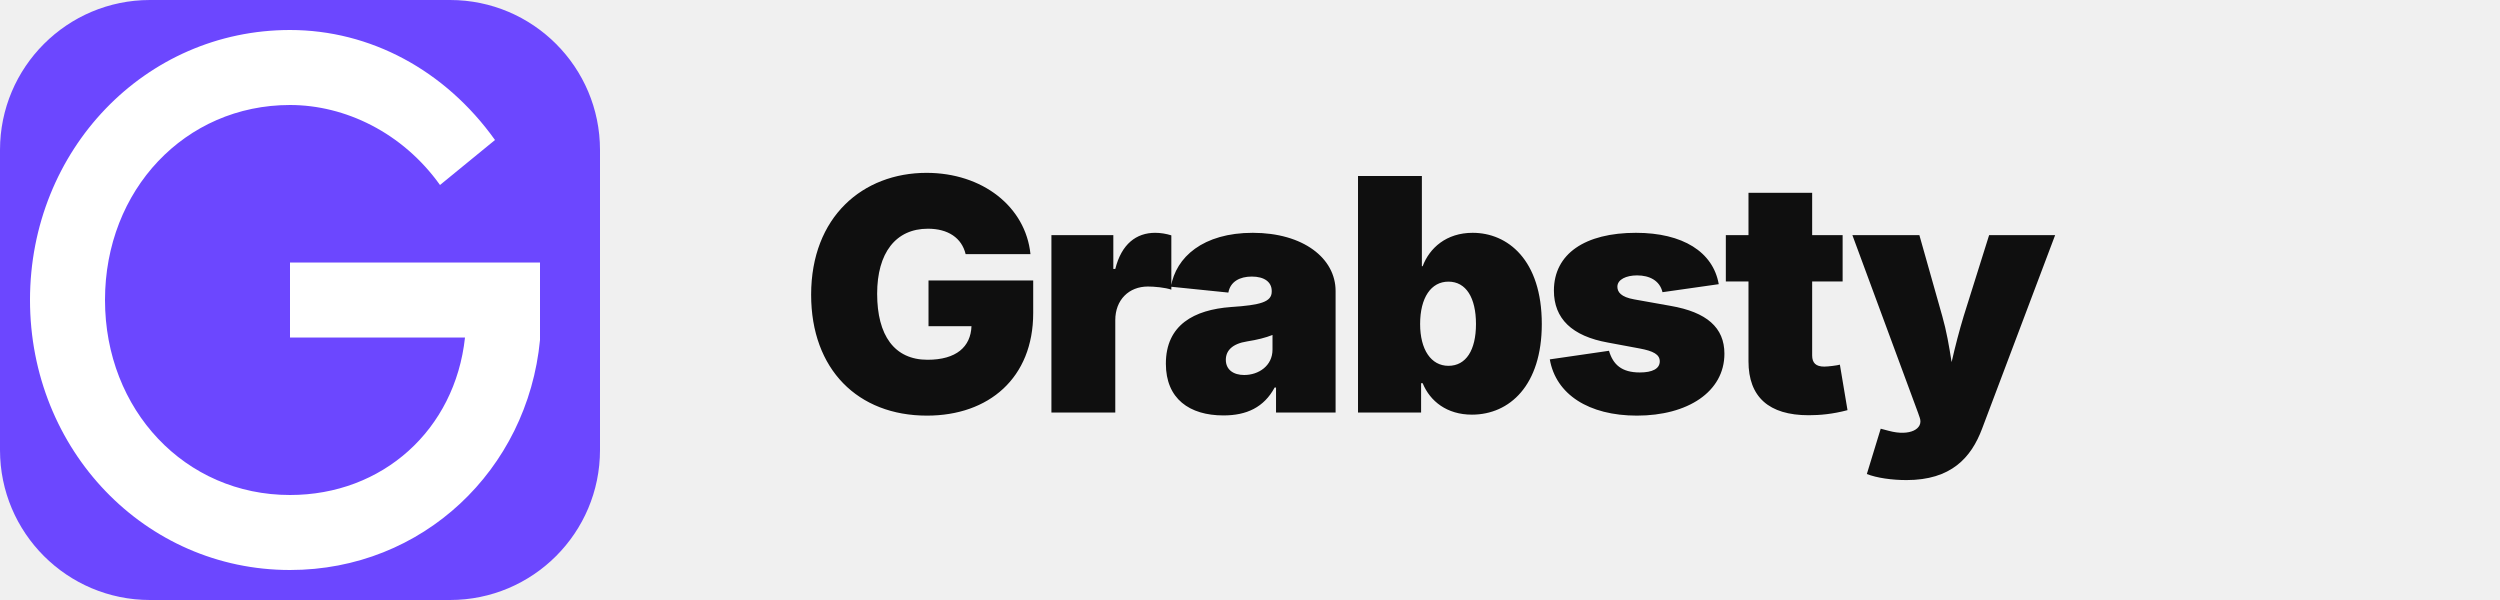
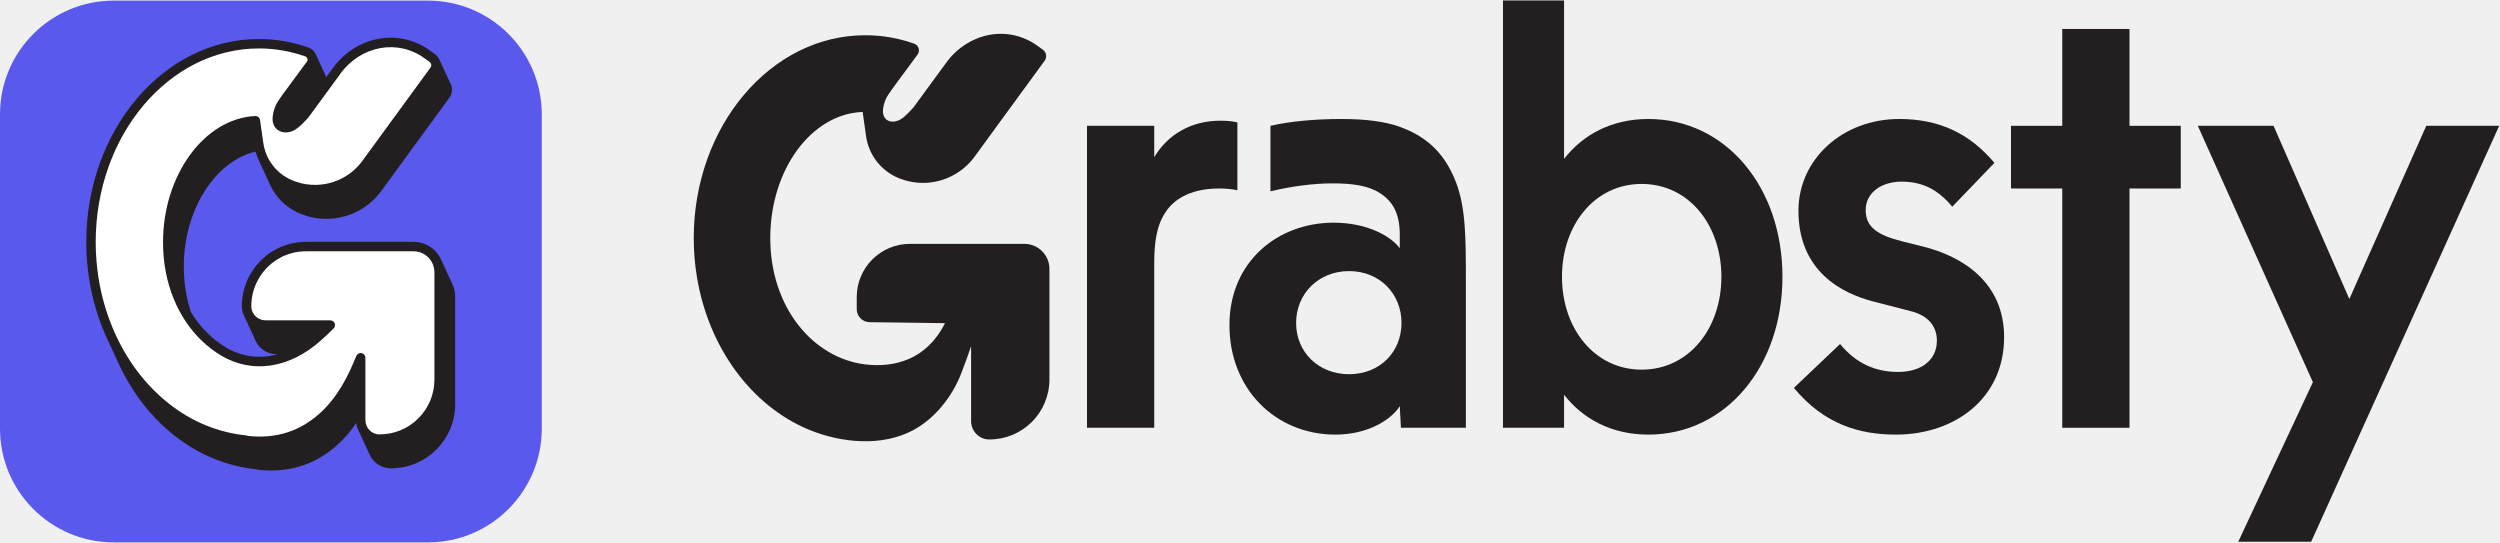
- <svg xmlns="http://www.w3.org/2000/svg" viewBox="0 0 200 48" width="200" height="48" fill="none">
-   <rect width="48" height="48" rx="12" fill="#6C47FF" />
-   <path d="M 35.2 14.8 C 32.2 10.6 27.6 8.4 23.2 8.4 C 14.8 8.4 8.4 15.2 8.4 24 C 8.4 32.8 14.8 39.6 23.2 39.6 C 30.6 39.6 36.4 34.4 37.2 27 L 23.2 27 L 23.2 21 L 43.2 21 L 43.2 27.2 C 42.2 37.6 33.8 45.6 23.2 45.6 C 11.6 45.6 2.4 36 2.4 24 C 2.4 12 11.6 2.4 23.2 2.4 C 29.6 2.4 35.6 5.6 39.6 11.2 L 35.2 14.8 Z" fill="#FFFFFF" transform="translate(0, 0)" />
-   <text x="64" y="33" font-family="Inter, -apple-system, BlinkMacSystemFont, 'Segoe UI', Roboto, sans-serif" font-size="26" font-weight="900" fill="#0F0F0F" letter-spacing="-0.8">Grabsty</text>
+ <svg xmlns="http://www.w3.org/2000/svg" viewBox="0 0 221.5 48" width="221" height="48" role="img" aria-label="Grabsty">
+   <g transform="scale(0.024) translate(-326.5 -506.5)">
+     <rect x="326.5" y="506.5" width="2000" height="2000" rx="420" fill="#5A59EE" />
+     <path transform="matrix(1 0 0 -1 1712.22 1903.49)" d="M0 0C-.434 3.875-2.046 7.346-4.644 10.054-5.077 13.929-6.69 17.403-9.289 20.111-9.723 23.986-11.336 27.457-13.933 30.164-14.367 34.039-15.979 37.514-18.579 40.221-19.012 44.096-20.625 47.567-23.222 50.275-23.656 54.15-25.269 57.624-27.868 60.332-28.302 64.207-29.916 67.68-32.514 70.388-32.948 74.263-34.56 77.734-37.157 80.442-37.995 87.927-43.391 94.194-50.927 95.659-58.989 97.232-67.256 92.814-70.403 85.075-99.115 13.889-138.016-67.302-208.759-129.753-239.513-156.883-273.26-177.609-309.048-191.362-345.194-205.267-384.826-212.318-426.806-212.318L-437.828-212.232C-440.72-211.952-443.611-211.85-446.554-211.756L-449.99-211.629C-458.971-211.161-468.241-210.676-476.032-208.456-477.018-208.176-478.039-207.989-479.059-207.878-527.435-202.971-578.124-190.188-625.598-170.925-724.236-130.731-813.163-59.784-882.732 34.212-902.092 60.453-919.569 88.374-935.425 117.45-955.104 168.285-970.042 221.655-979.2 276.745-986.787 322.343-990.631 368.852-990.631 414.974-990.631 809.227-720.28 1129.978-387.962 1129.978-355.144 1129.978-322.64 1126.492-290.586 1120.25L-341.162 1051.643C-346.367 1044.64-351.215 1037.636-355.893 1030.709-368.837 1012.296-376.372 992.105-378.958 969.053-380.598 954.914-377.946 942.199-371.79 932.106-370.604 928.481-369.04 925.114-367.12 921.985-365.937 918.385-364.385 915.04-362.475 911.93-361.292 908.332-359.739 904.986-357.832 901.878-356.649 898.276-355.094 894.93-353.186 891.821-352.003 888.22-350.45 884.877-348.542 881.767-347.359 878.165-345.805 874.82-343.897 871.71-342.713 868.109-341.16 864.766-339.253 861.656-338.06 858.028-336.489 854.659-334.56 851.53-332.563 845.499-329.757 839.954-325.758 835.38-317.032 825.544-304.87 820.207-290.259 819.939-272.501 819.939-256.495 826.267-241.407 839.198-231.422 847.614-222.458 856.34-214.158 865.661-210.143 869.475-206.963 873.081-204.258 876.539L-86.194 1037.969C-21.266 1126.334 88.452 1156.64 180.255 1117.871L-48.103 805.225C-70.709 774.237-101.173 749.833-136.23 734.652-187.48 712.488-244.956 710.753-296.342 729.532-326.248 740-351.844 757.927-371.732 780.696-371.822 781.312-372.024 781.891-372.109 782.509L-383.948 865.593C-384.452 869.167-386.194 872.136-388.446 874.615L-388.593 875.648C-389.097 879.224-390.84 882.206-393.094 884.697L-393.237 885.704C-393.741 889.28-395.485 892.263-397.739 894.754L-397.882 895.758C-398.386 899.335-400.129 902.317-402.383 904.808L-402.527 905.814C-403.031 909.391-404.774 912.374-407.028 914.865L-407.171 915.869C-407.675 919.445-409.419 922.427-411.673 924.918L-411.816 925.925C-412.32 929.502-414.063 932.485-416.318 934.976L-416.462 935.981C-416.966 939.557-418.709 942.54-420.963 945.031L-421.107 946.036C-421.61 949.612-423.354 952.594-425.608 955.085L-425.751 956.092C-427.01 965.017-434.715 971.328-443.884 971.03-631.347 961.526-783.872 752.682-783.872 505.472-783.872 466.907-780.368 429.392-773.445 393.991-764.944 350.177-751.336 308.887-732.965 270.479-731.444 267.107-729.909 263.744-728.317 260.415-726.796 257.042-725.259 253.68-723.667 250.35-722.151 246.985-720.618 243.633-719.029 240.312-717.509 236.94-715.974 233.577-714.381 230.249-712.864 226.882-711.33 223.526-709.74 220.201-708.22 216.829-706.685 213.467-705.092 210.138-703.575 206.771-702.041 203.415-700.451 200.091-698.93 196.719-697.395 193.356-695.803 190.027-684.807 165.622-672.002 142.292-657.225 120.277-622.491 68.789-577.688 25.899-527.662-3.749-412.354-72.221-274.474-51.299-158.859 52.183-142.938 66.289-127.187 81.206-112.049 96.519-107.099 101.516-105.653 108.991-108.358 115.476-109.164 117.409-110.368 119.054-111.742 120.532-111.909 122.224-112.326 123.909-113.002 125.531-113.808 127.464-115.013 129.108-116.386 130.587-116.553 132.28-116.971 133.965-117.647 135.587-118.453 137.52-119.657 139.164-121.031 140.643-121.198 142.334-121.616 144.02-122.292 145.642-123.098 147.575-124.302 149.219-125.676 150.698-125.843 152.39-126.26 154.075-126.937 155.698-127.742 157.63-128.947 159.275-130.32 160.754-130.487 162.445-130.905 164.13-131.581 165.753-132.387 167.685-133.592 169.33-134.965 170.809-135.132 172.501-135.55 174.186-136.226 175.808-137.032 177.741-138.236 179.387-139.611 180.866-139.778 182.557-140.196 184.242-140.872 185.864-141.677 187.797-142.882 189.442-144.255 190.92-144.422 192.612-144.84 194.297-145.516 195.919-146.322 197.852-147.527 199.496-148.9 200.975-149.067 202.668-149.485 204.353-150.161 205.975-152.866 212.46-159.21 216.683-166.235 216.683H-404.863C-407.41 216.706-409.871 217.078-412.336 217.426-407.504 242.388-398.15 266.053-384.373 287.252-347.36 346.068-283.642 381.184-213.954 381.184H182.983C195.495 381.184 207.374 378.051 217.996 372.587V-2.087C217.996-56.399 196.819-107.309 158.309-145.487 120.377-183.418 69.757-204.306 14.73-204.306 11.391-204.306 8.142-203.919 4.978-203.293V-11.939C4.978-7.305 3.029-3.155 0 0" fill="#231F20" />
+     <path transform="matrix(1 0 0 -1 2006.86 1599.47)" d="M0 0V-396.61C0-460.28-24.84-519.97-69.95-564.69-114.41-609.15-173.78-633.66-237.05-633.66-274.79-633.66-306.31-609.9-318.69-576.72-320.41-573.45-322.03-570.16-323.34-566.67-325.06-563.4-326.68-560.11-327.98-556.61-329.7-553.34-331.32-550.05-332.63-546.56-334.35-543.29-335.97-540-337.27-536.5-338.99-533.23-340.61-529.94-341.92-526.44-343.64-523.18-345.26-519.89-346.56-516.39-348.28-513.12-349.9-509.83-351.21-506.34-352.93-503.07-354.55-499.78-355.85-496.28-360.64-487.18-363.83-477.22-365.18-466.58-385.45-496.12-409.36-524.63-438.55-550.39-472.43-580.28-509.72-603.16-549.38-618.4-589.52-633.84-633.36-641.67-679.64-641.67H-689.05C-690.99-641.67-693.2-641.6-695.14-641.28-696.18-641.22-698.3-641.16-700.46-641.1L-704.27-640.96C-714.56-640.42-725.79-639.84-736.86-636.91-788.04-631.57-841.51-618.03-891.55-597.72-996.14-555.1-1090.19-480.17-1163.58-381.01-1192.85-341.34-1218.22-298.2-1239.72-252.64-1241.34-249.33-1242.8-245.92-1244.37-242.58-1245.99-239.28-1247.44-235.87-1249.01-232.53-1250.63-229.22-1252.09-225.81-1253.66-222.47-1255.28-219.16-1256.73-215.76-1258.3-212.42-1259.92-209.11-1261.38-205.7-1262.95-202.36-1264.57-199.06-1266.02-195.65-1267.59-192.32-1269.21-189.01-1270.66-185.6-1272.24-182.26-1273.86-178.94-1275.31-175.53-1276.89-172.19-1311.72-100.97-1336.57-23.34-1350 57.51-1357.91 104.99-1361.91 153.42-1361.91 201.45-1361.91 614.91-1075.93 951.29-724.4 951.29-662.13 951.29-600.69 940.7-541.81 919.81-527.9 915-516.99 903.73-512.47 889.67-510.55 886.54-509 883.18-507.83 879.63-505.91 876.49-504.36 873.13-503.19 869.57-501.27 866.44-499.71 863.07-498.54 859.51-496.62 856.38-495.06 853.02-493.9 849.46-491.98 846.33-490.42 842.96-489.25 839.4-487.33 836.27-485.78 832.91-484.61 829.35-482.69 826.21-481.13 822.85-479.96 819.29-478.3 816.58-477.02 813.63-475.92 810.59L-450.72 845.05C-363.8 963.33-206.7 991.21-93.04 908.6L-74.08 894.85C-65.42 888.52-59.29 879.99-56.07 870.34-54.16 867.21-52.68 863.86-51.5 860.38-49.56 857.22-48.05 853.84-46.86 850.33-44.91 847.17-43.4 843.78-42.21 840.27-40.27 837.11-38.76 833.73-37.57 830.22-35.62 827.05-34.11 823.67-32.92 820.16-30.98 817-29.47 813.62-28.28 810.1-26.33 806.94-24.82 803.56-23.63 800.05-21.71 796.92-20.2 793.57-19.01 790.09-15.5 784.44-13.15 778.15-12.18 771.47-10.09 758.64-13.43 744.99-21.42 734.34L-272.81 390.16C-299.05 354.17-334.47 325.81-375.22 308.16-434.62 282.47-501.65 280.56-560.91 302.21-618.71 322.44-663.7 365.62-686.6 420.2-688.11 423.32-689.59 426.46-690.95 429.66-692.57 432.97-694.15 436.31-695.6 439.71-697.22 443.03-698.79 446.36-700.24 449.77-701.86 453.08-703.44 456.42-704.89 459.82-706.51 463.14-708.08 466.47-709.53 469.88-711.15 473.19-712.73 476.52-714.17 479.93-715.79 483.24-717.37 486.58-718.82 489.99-720.29 493-721.76 496.01-723.09 499.1-728.81 510.73-733.58 522.89-737.13 535.58-886.48 500.11-1001.87 320.54-1001.87 110.95-1001.87 74.62-998.59 39.35-992.09 6.12-987.87-15.63-982.24-36.67-975.4-57.02-971.96-62.69-968.45-68.3-964.77-73.8-932.93-121.01-891.95-160.27-846.33-187.31-787.26-222.39-721.1-230.3-655.66-212.67H-657.87C-681-212.46-702.49-203.87-718.53-188.49-728.4-179.24-735.46-167.98-740.01-155.71-741.72-152.49-743.28-149.23-744.57-145.81-746.31-142.54-747.91-139.23-749.21-135.76-750.96-132.48-752.55-129.17-753.86-125.7-755.6-122.43-757.2-119.12-758.5-115.65-760.25-112.37-761.84-109.06-763.15-105.59-764.89-102.32-766.49-99.01-767.79-95.54-769.54-92.26-771.13-88.95-772.43-85.48-774.14-82.28-775.72-79.05-777-75.66-783.58-63.41-787.46-49.82-787.46-35.44-787.46 10.72-774.57 54.96-750.17 92.5-706.85 161.29-632.13 202.5-550.4 202.5H-153.46C-110.78 202.5-72.48 178.69-53.53 140.37-52.51 138.35-51.86 136.01-50.96 133.86-50.3 132.65-49.5 131.56-48.88 130.32-47.88 128.29-47.21 125.96-46.32 123.81-45.66 122.6-44.86 121.5-44.24 120.26-43.23 118.24-42.57 115.9-41.68 113.76-41.02 112.54-40.21 111.45-39.59 110.21-38.58 108.18-37.92 105.84-37.03 103.69-36.37 102.48-35.57 101.39-34.95 100.15-33.94 98.12-33.28 95.79-32.38 93.64-31.73 92.43-30.92 91.34-30.3 90.1-29.3 88.07-28.63 85.73-27.74 83.59-27.08 82.37-26.28 81.28-25.66 80.04-24.65 78.01-23.99 75.68-23.09 73.53-22.44 72.32-21.63 71.23-21.01 69.98-20.01 67.96-19.34 65.62-18.45 63.47-17.79 62.26-16.99 61.17-16.37 59.93-15.37 57.92-14.71 55.6-13.82 53.47-13.16 52.24-12.35 51.13-11.72 49.87-9.1 44.64-6.86 38.95-5.09 33.04-1.72 22.12 0 10.96 0 0" fill="#231F20" />
+     <path transform="matrix(1 0 0 -1 1930.22 1509.04)" d="M0 0V-396.605C0-450.775-21.25-501.809-59.743-539.954-97.714-577.925-148.226-598.827-203.266-598.827-231.832-598.827-254.824-574.964-254.824-545.876V-315.96C-254.824-307.599-260.746-300.458-268.932-298.716-277.118-297.149-285.305-301.678-288.44-309.342-317.18-380.58-356.021-461.748-426.738-524.278-457.568-551.275-491.359-572.002-527.065-585.763-563.295-599.697-602.832-606.838-644.81-606.838L-655.957-606.665C-658.744-606.316-661.705-606.316-664.666-606.142H-667.975C-677.033-605.62-686.265-605.097-694.102-602.832-695.147-602.658-696.019-602.484-697.064-602.31-745.485-597.433-796.171-584.718-843.722-565.383-942.307-525.148-1031.138-454.258-1100.81-360.202-1170.83-265.274-1218.555-150.142-1239.108-27.172-1246.597 18.463-1250.429 64.968-1250.429 110.952-1250.429 505.293-980.104 825.955-647.771 825.955-589.595 825.955-531.942 816.028-476.727 796.519-472.896 795.126-470.108 792.165-468.889 788.159-467.669 784.501-468.367 780.669-470.457 777.708L-559.288 657.176C-564.513 650.209-569.216 643.242-573.919 636.275-586.983 617.812-594.472 597.607-597.085 574.615-599.001 557.372-594.994 542.218-585.589 531.419-576.88 521.665-564.687 516.266-550.057 515.917-532.29 515.917-516.44 522.362-501.287 535.251-491.359 543.612-482.301 552.321-473.941 561.726-469.934 565.559-466.799 569.216-464.187 572.525L-346.093 733.989C-270.673 836.581-134.814 861.14-36.926 789.901L-17.941 776.315C-15.677 774.573-12.542 771.438-11.844 766.212-11.148 762.381-12.193 758.375-14.632 755.065L-266.146 410.714C-288.789 379.709-319.27 355.325-354.28 340.172-405.489 318.05-462.967 316.309-514.35 335.12-577.925 357.241-622.863 412.281-631.921 478.643L-643.765 561.726C-645.158 570.61-652.822 576.88-661.879 576.532-849.47 567.126-1001.876 358.286-1001.876 110.952-1001.876 72.459-998.393 35.01-991.425-.522-978.362-67.929-953.454-129.589-917.051-183.758-882.389-235.141-837.626-277.989-787.462-307.774-672.156-376.226-534.38-355.324-418.725-251.688-402.875-237.58-387.026-222.774-371.871-207.446-366.995-202.396-365.601-194.906-368.214-188.462-371-182.017-377.271-177.836-384.238-177.836H-622.863C-636.972-177.663-650.035-172.436-659.789-163.205-670.239-153.277-675.988-140.039-675.988-125.931-675.988-86.392-665.014-48.77-644.287-16.721-607.187 42.151-543.438 77.161-473.766 77.161H-76.812C-47.551 77.161-21.25 60.788-8.187 34.487-6.445 30.83-4.878 27.172-3.658 22.992-1.219 15.328 0 7.49 0 0" fill="#FFFFFF" />
+   </g>
+   <g transform="translate(61.44 0) scale(0.033287) translate(-629 -626)">
+     <path transform="matrix(1 0 0 -1 2076.81 1130.63)" d="M0 0C-15.193 3.042-30.347 4.554-48.524 4.554-130.417 4.554-171.344-28.796-189.559-56.1-215.333-92.493-221.379-139.505-221.379-195.605V-632.316H-400.318V171.344H-221.379V87.958C-185.025 148.613-122.82 185.005-45.5 185.005-27.285 185.005-12.131 183.474 0 180.451Z" fill="#231F20" />
+     <path transform="matrix(1 0 0 -1 2374.07 1620.4)" d="M0 0C81.893 0 139.524 59.123 139.524 136.463 139.524 213.802 81.893 274.456 0 274.456-81.854 274.456-140.997 213.802-140.997 136.463-140.997 59.123-81.854 0 0 0M131.928 659.601C213.821 630.805 257.81 580.75 285.094 509.496 310.868 441.245 310.868 360.883 310.868 244.129V-142.547H138.013L134.951-84.916C112.24-121.309 50.074-160.744-36.393-160.744-195.605-160.744-318.426-39.435-318.426 130.397-318.426 300.229-189.521 403.341-40.927 403.341 48.523 403.341 112.24 366.949 134.951 335.11V371.503C134.951 429.115 115.262 460.973 81.893 482.192 51.585 501.9 9.108 507.965-43.95 507.965-93.985 507.965-153.128 500.388-209.248 486.746V661.112C-157.701 673.243-89.451 679.328-19.688 679.328 47.012 679.328 97.047 671.732 131.928 659.601" fill="#231F20" />
+     <path transform="matrix(1 0 0 -1 3152.9 1113.95)" d="M0 0C-125.346 0-212.138-109.178-212.138-247.171-212.138-385.145-125.346-494.323 0-494.323 125.381-494.323 212.173-385.145 212.173-247.171 212.173-109.178 125.381 0 0 0M-206.61 66.72C-157.035 130.397-81.264 172.874 17.922 172.874 223.158 172.874 374.7-7.577 374.7-247.171 374.7-486.746 223.158-667.197 17.922-667.197-81.264-667.197-157.035-624.739-206.61-561.062V-649.001H-369.172V488.277H-206.61Z" fill="#231F20" />
+     <path transform="matrix(1 0 0 -1 3680.89 1540.04)" d="M0 0C43.95-53.077 95.497-74.316 154.639-74.316 218.355-74.316 257.771-40.946 257.771 9.089 257.771 45.481 236.532 75.808 186.497 87.939L86.427 113.732C6.046 134.951-110.728 192.563-110.728 354.818-110.728 491.3 6.046 598.966 157.662 598.966 265.329 598.966 345.71 559.531 410.899 482.192L298.698 365.437C260.794 410.918 219.867 432.157 163.747 432.157 110.689 432.157 68.212 403.341 68.212 356.349 68.212 310.849 100.07 289.61 166.77 272.944L221.378 259.302C324.471 233.509 436.711 165.278 436.711 18.196 436.711-144.059 306.294-241.106 148.593-241.106 51.546-241.106-42.478-213.802-122.859-116.755Z" fill="#231F20" />
+     <path transform="matrix(1 0 0 -1 4272.36 701.5)" d="M0 0H178.94V-257.79H315.402V-424.58H178.94V-1061.45H0V-424.58H-136.462V-257.79H0Z" fill="#231F20" />
+     <path transform="matrix(1 0 0 -1 4939.45 1641.64)" d="M0 0-306.294 682.351H-104.643L97.047 221.378 301.76 682.351H495.854L-4.534-424.58H-198.628Z" fill="#231F20" />
+     <path transform="matrix(1 0 0 -1 1576.49 1340.09)" d="M0 0V-294.396C0-382.901-71.838-454.373-160.339-454.003-187.009-454.003-208.481-431.78-208.481-405.119-208.481-405.119-208.481-205.891-208.481-205.892-217.13-231.022-225.925-255.388-235.305-279.451-258.909-340.001-304.619-398.184-362.528-429.19-445.959-473.847-553.64-463.329-638.877-428.516-717.007-396.606-783.714-340.764-833.707-273.225-888.222-199.577-923.223-112.306-938.183-22.092-943.886 12.302-946.7 47.166-946.7 82.027-946.7 379.755-741.916 621.94-490.292 621.94-444.926 621.94-401.412 614.161-360.123 599.537-348.089 595.279-343.461 580.836-350.865 570.652L-416.782 481.22C-420.488 476.22-424.005 471.036-427.522 465.855-436.039 453.817-441.219 440.116-442.891 424.747-445.115 405.309-434.746 392.344-417.713 391.974-406.231 391.974-396.413 396.603-387.526 404.011-380.492 410.123-373.829 416.601-367.717 423.454-365.493 425.488-363.649 427.712-361.795 429.932-332.539 469.928-303.283 509.92-274.027 549.727-217.187 627.311-111.835 651.752-31.29 593.426L-17.214 583.241C-7.956 576.393-5.922 563.433-12.775 553.985L-123.308 402.714-199.223 298.659C-217.739 273.476-241.815 254.775-268.657 243.112-290.138 233.669-313.463 228.855-336.797 228.855-356.235 228.855-375.682 232.186-394.378 239.039-444.555 256.628-480.664 300.693-488.068 353.279L-497.145 417.713C-633.418 412.899-743.028 264.218-743.028 82.027-743.028-103.318-628.599-237.367-490.292-254.219-414.567-263.291-326.979-242.922-278.104-144.418L-478.44-141.828C-497.507-141.828-512.876-126.273-512.876-107.206V-74.984C-512.876 3.336-449.374 66.658-371.053 66.658H-66.839C-29.988 66.658 0 36.846 0 0" fill="#231F20" />
+   </g>
</svg>
